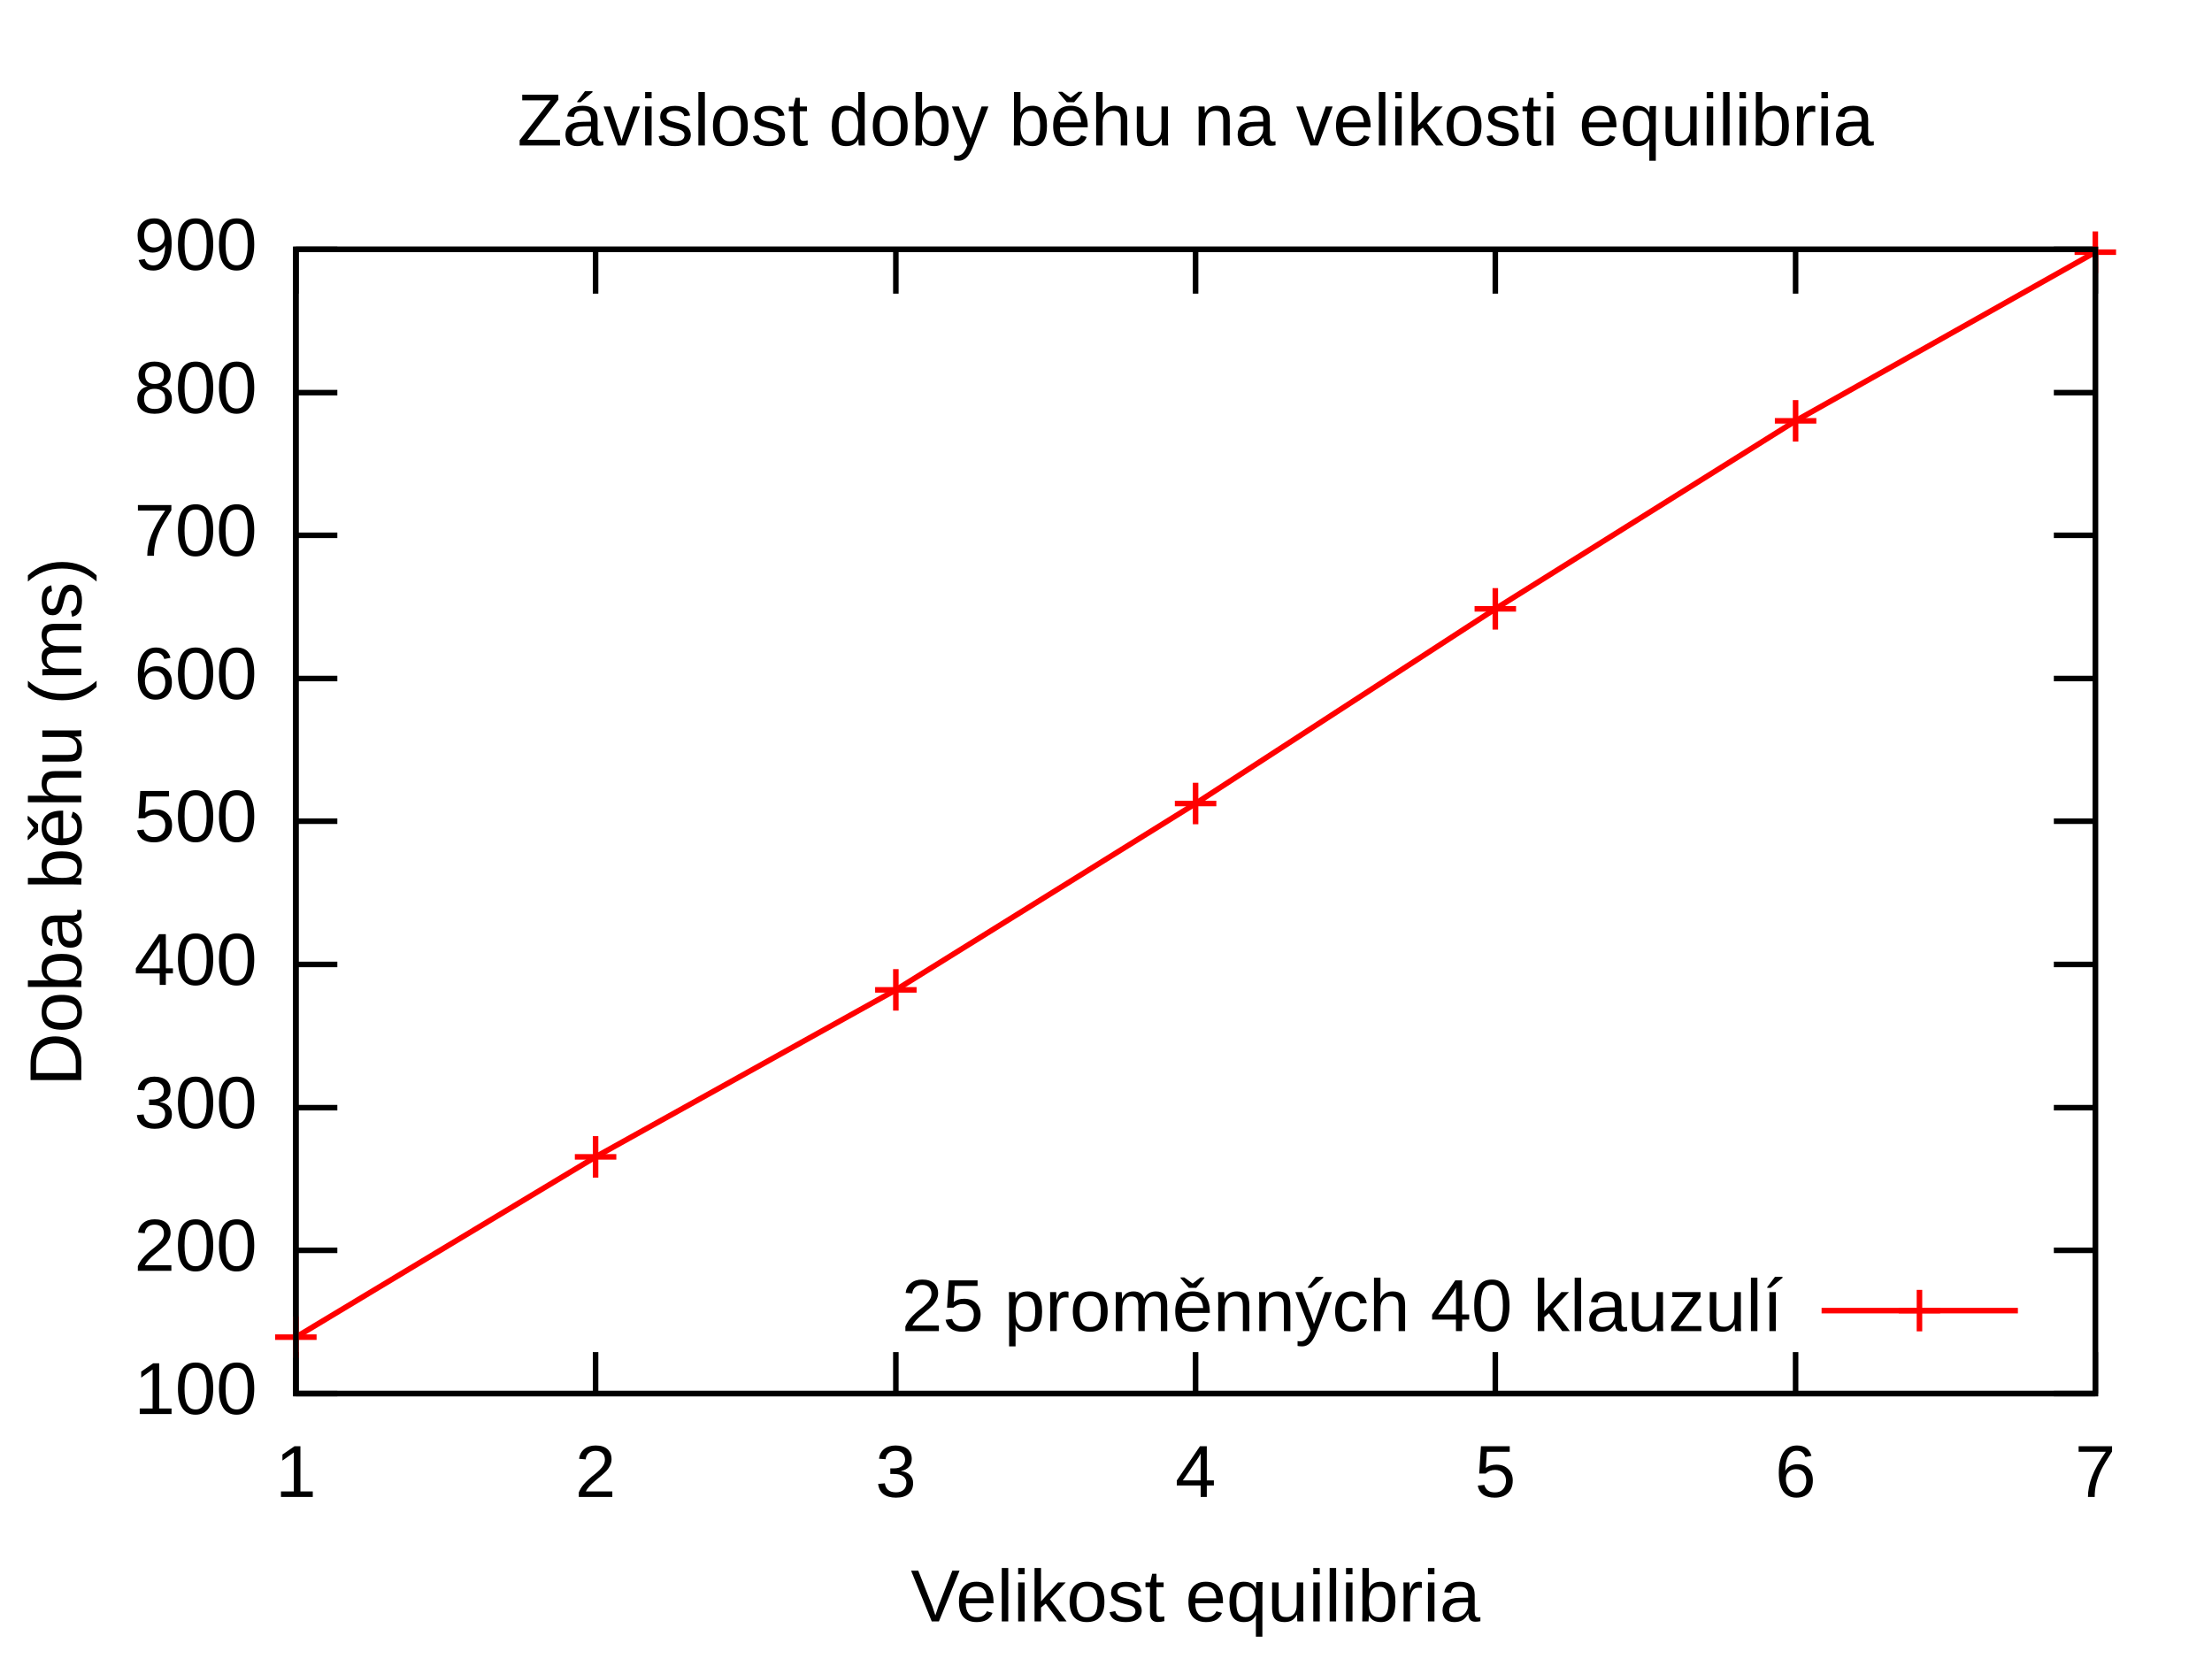
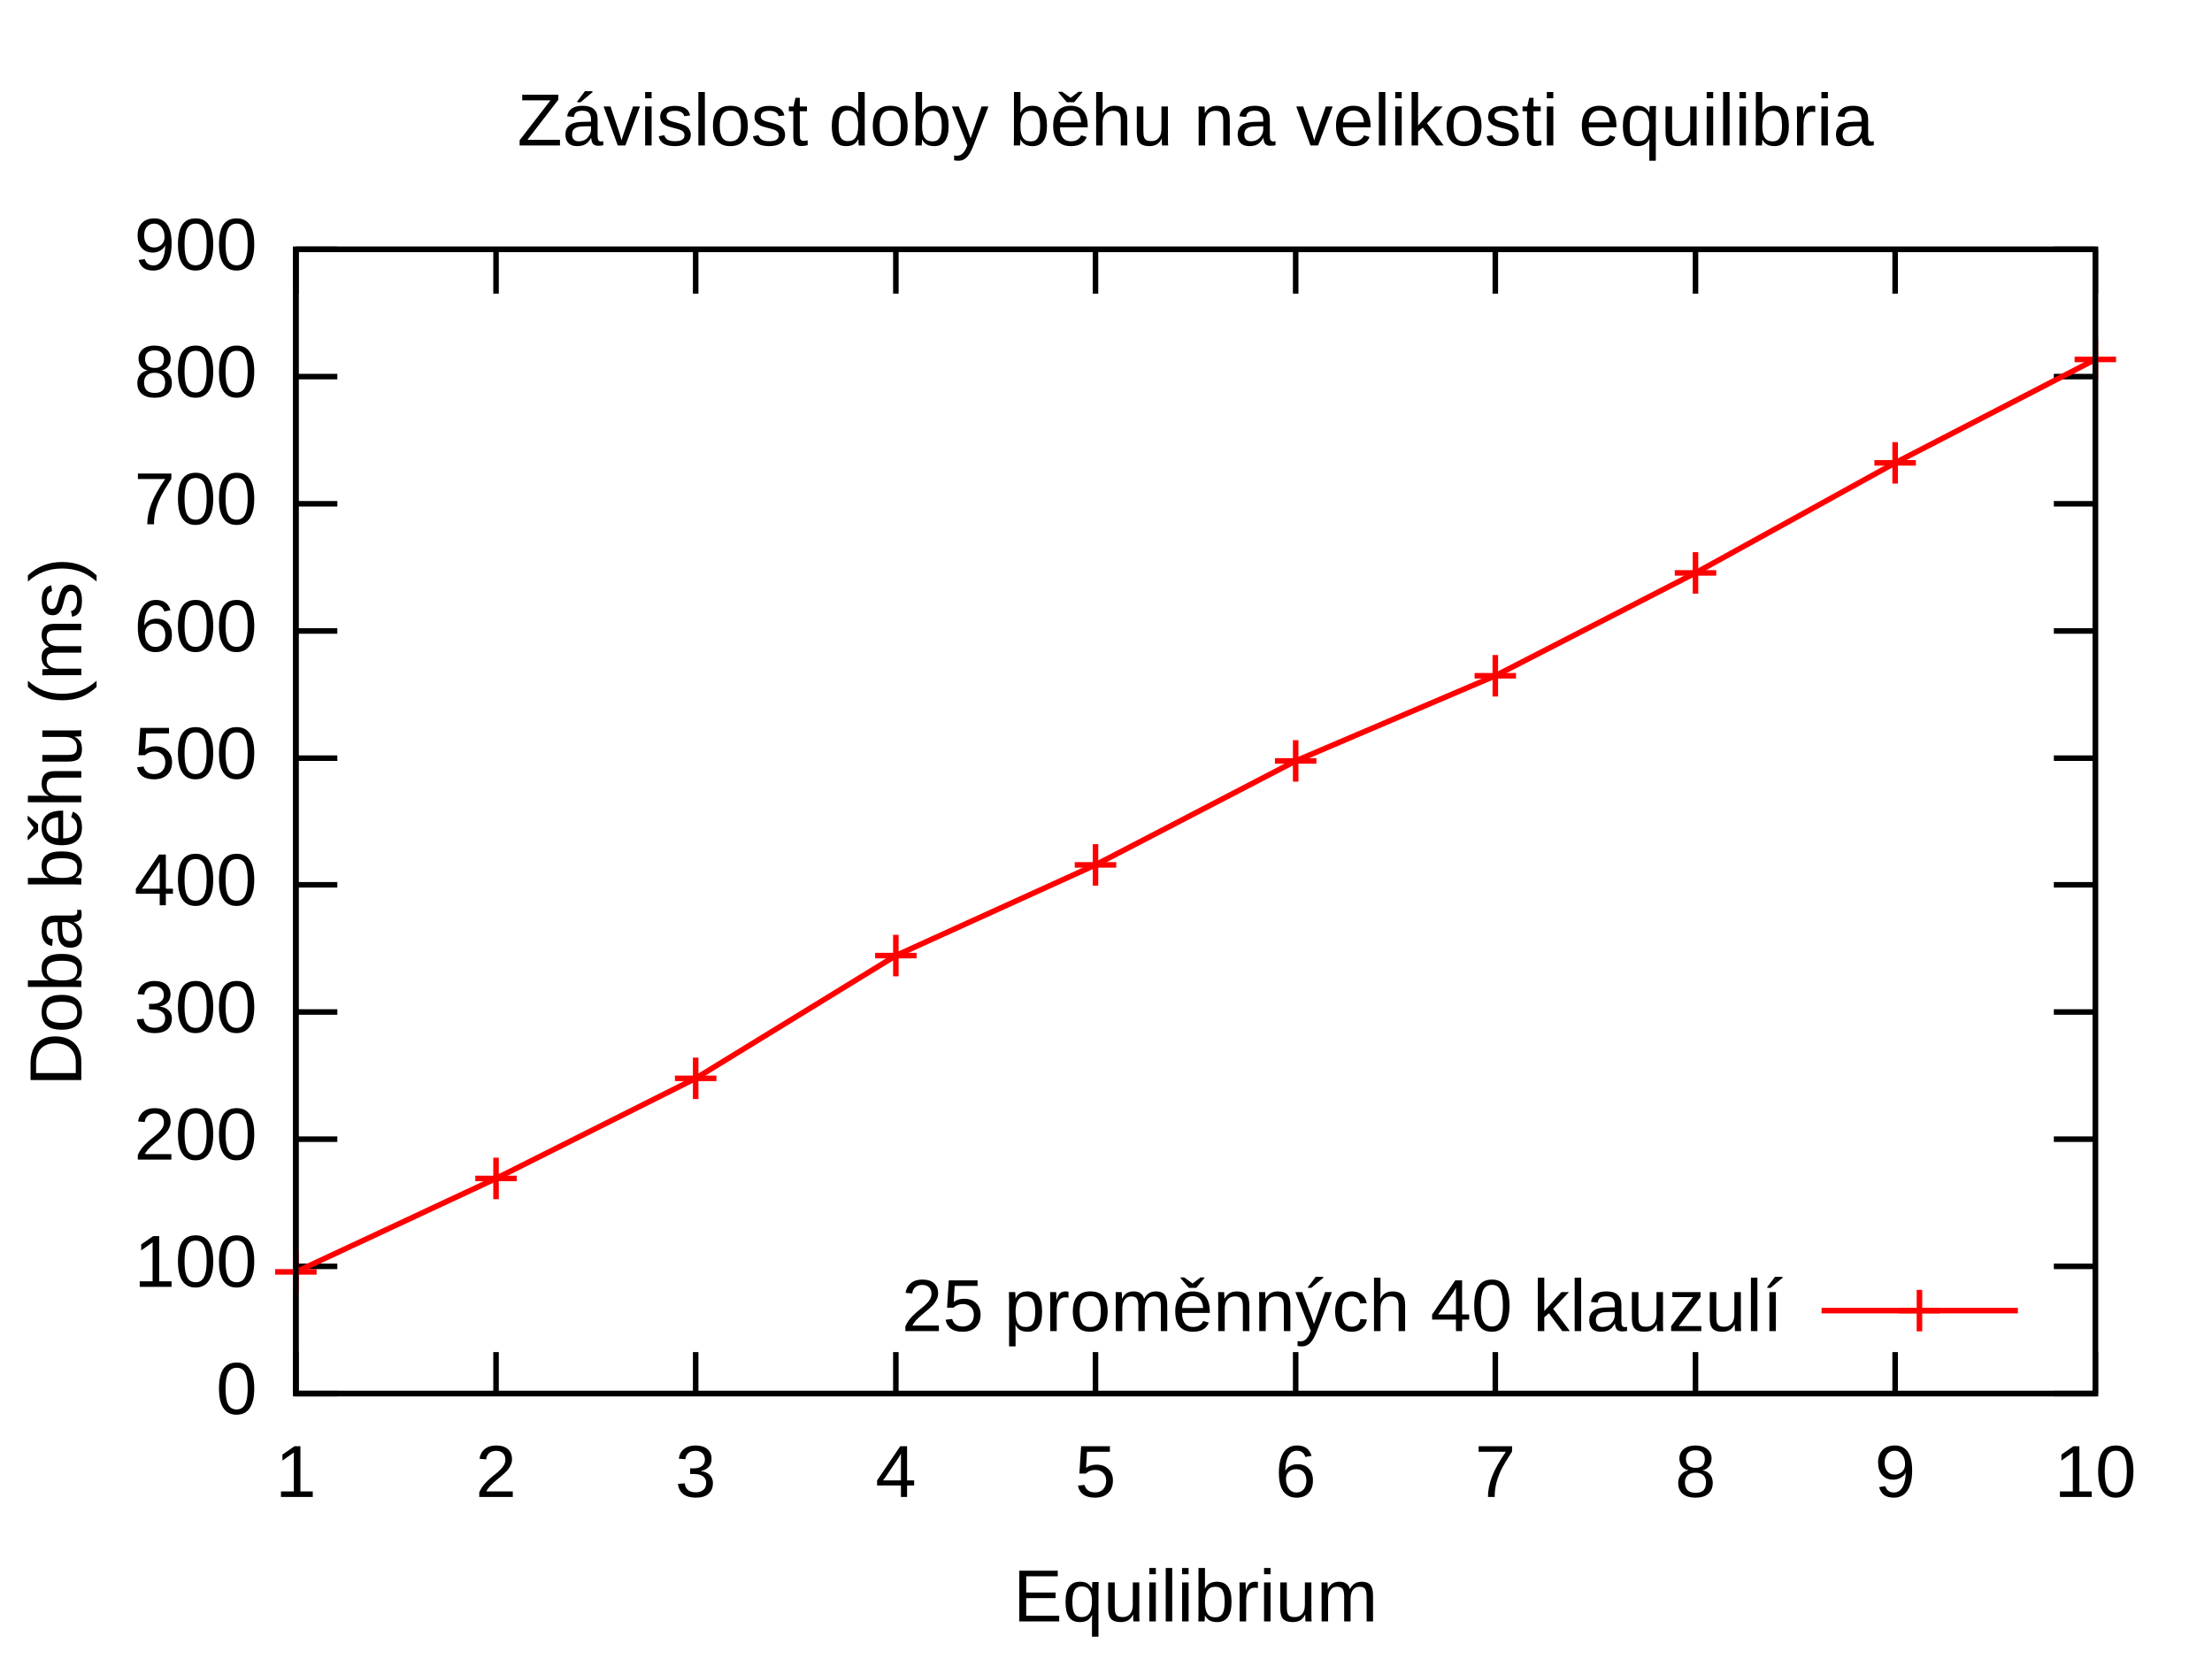
<svg xmlns="http://www.w3.org/2000/svg" xmlns:xlink="http://www.w3.org/1999/xlink" width="400" height="300" viewBox="0 0 400 300">
  <g id="gnuplot_canvas">
    <rect x="0" y="0" width="400" height="300" fill="none" />
    <defs>
      <circle id="gpDot" r="0.5" stroke-width="0.5" />
      <path id="gpPt0" stroke-width="0.267" stroke="currentColor" d="M-1,0 h2 M0,-1 v2" />
      <path id="gpPt1" stroke-width="0.267" stroke="currentColor" d="M-1,-1 L1,1 M1,-1 L-1,1" />
      <path id="gpPt2" stroke-width="0.267" stroke="currentColor" d="M-1,0 L1,0 M0,-1 L0,1 M-1,-1 L1,1 M-1,1 L1,-1" />
      <rect id="gpPt3" stroke-width="0.267" stroke="currentColor" x="-1" y="-1" width="2" height="2" />
      <rect id="gpPt4" stroke-width="0.267" stroke="currentColor" fill="currentColor" x="-1" y="-1" width="2" height="2" />
      <circle id="gpPt5" stroke-width="0.267" stroke="currentColor" cx="0" cy="0" r="1" />
      <use xlink:href="#gpPt5" id="gpPt6" fill="currentColor" stroke="none" />
      <path id="gpPt7" stroke-width="0.267" stroke="currentColor" d="M0,-1.33 L-1.33,0.67 L1.33,0.67 z" />
      <use xlink:href="#gpPt7" id="gpPt8" fill="currentColor" stroke="none" />
      <use xlink:href="#gpPt7" id="gpPt9" stroke="currentColor" transform="rotate(180)" />
      <use xlink:href="#gpPt9" id="gpPt10" fill="currentColor" stroke="none" />
      <use xlink:href="#gpPt3" id="gpPt11" stroke="currentColor" transform="rotate(45)" />
      <use xlink:href="#gpPt11" id="gpPt12" fill="currentColor" stroke="none" />
    </defs>
    <g style="fill:none; color:white; stroke:black; stroke-width:1.00; stroke-linecap:butt; stroke-linejoin:miter">
</g>
    <g style="fill:none; color:black; stroke:currentColor; stroke-width:1.00; stroke-linecap:butt; stroke-linejoin:miter">
      <path stroke="black" d="M53.5,252.0 L61.0,252.0 M378.9,252.0 L371.4,252.0  h0.01" />
      <g transform="translate(46.5,255.7)" style="stroke:none; fill:black; font-family:arial; font-size:10.00pt; text-anchor:end">
        <text>
+           <tspan>0</tspan>
+         </text>
+       </g>
+       <path stroke="black" d="M53.5,229.0 L61.0,229.0 M378.9,229.0 L371.4,229.0  h0.01" />
+       <g transform="translate(46.5,232.7)" style="stroke:none; fill:black; font-family:arial; font-size:10.00pt; text-anchor:end">
+         <text>
          <tspan>100</tspan>
        </text>
      </g>
-       <path stroke="black" d="M53.5,226.1 L61.0,226.1 M378.9,226.1 L371.4,226.1  h0.01" />
-       <g transform="translate(46.5,229.8)" style="stroke:none; fill:black; font-family:arial; font-size:10.00pt; text-anchor:end">
+       <path stroke="black" d="M53.5,206.0 L61.0,206.0 M378.9,206.0 L371.4,206.0  h0.01" />
+       <g transform="translate(46.5,209.7)" style="stroke:none; fill:black; font-family:arial; font-size:10.00pt; text-anchor:end">
        <text>
          <tspan>200</tspan>
        </text>
      </g>
-       <path stroke="black" d="M53.5,200.3 L61.0,200.3 M378.9,200.3 L371.4,200.3  h0.01" />
-       <g transform="translate(46.5,204.0)" style="stroke:none; fill:black; font-family:arial; font-size:10.00pt; text-anchor:end">
+       <path stroke="black" d="M53.5,183.0 L61.0,183.0 M378.9,183.0 L371.4,183.0  h0.01" />
+       <g transform="translate(46.5,186.7)" style="stroke:none; fill:black; font-family:arial; font-size:10.00pt; text-anchor:end">
        <text>
          <tspan>300</tspan>
        </text>
      </g>
-       <path stroke="black" d="M53.5,174.4 L61.0,174.4 M378.9,174.4 L371.4,174.4  h0.01" />
-       <g transform="translate(46.5,178.1)" style="stroke:none; fill:black; font-family:arial; font-size:10.00pt; text-anchor:end">
+       <path stroke="black" d="M53.5,160.0 L61.0,160.0 M378.9,160.0 L371.4,160.0  h0.01" />
+       <g transform="translate(46.5,163.7)" style="stroke:none; fill:black; font-family:arial; font-size:10.00pt; text-anchor:end">
        <text>
          <tspan>400</tspan>
        </text>
      </g>
-       <path stroke="black" d="M53.5,148.5 L61.0,148.5 M378.9,148.5 L371.4,148.5  h0.01" />
-       <g transform="translate(46.5,152.2)" style="stroke:none; fill:black; font-family:arial; font-size:10.00pt; text-anchor:end">
+       <path stroke="black" d="M53.5,137.1 L61.0,137.1 M378.9,137.1 L371.4,137.1  h0.01" />
+       <g transform="translate(46.5,140.8)" style="stroke:none; fill:black; font-family:arial; font-size:10.00pt; text-anchor:end">
        <text>
          <tspan>500</tspan>
        </text>
      </g>
-       <path stroke="black" d="M53.5,122.7 L61.0,122.7 M378.9,122.7 L371.4,122.7  h0.01" />
-       <g transform="translate(46.5,126.4)" style="stroke:none; fill:black; font-family:arial; font-size:10.00pt; text-anchor:end">
+       <path stroke="black" d="M53.5,114.1 L61.0,114.1 M378.9,114.1 L371.4,114.1  h0.01" />
+       <g transform="translate(46.5,117.8)" style="stroke:none; fill:black; font-family:arial; font-size:10.00pt; text-anchor:end">
        <text>
          <tspan>600</tspan>
        </text>
      </g>
-       <path stroke="black" d="M53.5,96.8 L61.0,96.8 M378.9,96.8 L371.4,96.8  h0.01" />
-       <g transform="translate(46.5,100.5)" style="stroke:none; fill:black; font-family:arial; font-size:10.00pt; text-anchor:end">
+       <path stroke="black" d="M53.5,91.1 L61.0,91.1 M378.9,91.1 L371.4,91.1  h0.01" />
+       <g transform="translate(46.5,94.8)" style="stroke:none; fill:black; font-family:arial; font-size:10.00pt; text-anchor:end">
        <text>
          <tspan>700</tspan>
        </text>
      </g>
-       <path stroke="black" d="M53.5,71.0 L61.0,71.0 M378.9,71.0 L371.4,71.0  h0.01" />
-       <g transform="translate(46.5,74.7)" style="stroke:none; fill:black; font-family:arial; font-size:10.00pt; text-anchor:end">
+       <path stroke="black" d="M53.5,68.1 L61.0,68.1 M378.9,68.1 L371.4,68.1  h0.01" />
+       <g transform="translate(46.5,71.8)" style="stroke:none; fill:black; font-family:arial; font-size:10.00pt; text-anchor:end">
        <text>
          <tspan>800</tspan>
        </text>
      </g>
      <path stroke="black" d="M53.5,45.1 L61.0,45.1 M378.9,45.1 L371.4,45.1  h0.01" />
      <g transform="translate(46.5,48.8)" style="stroke:none; fill:black; font-family:arial; font-size:10.00pt; text-anchor:end">
        <text>
          <tspan>900</tspan>
        </text>
      </g>
      <path stroke="black" d="M53.5,252.0 L53.5,244.5 M53.5,45.1 L53.5,52.6  h0.01" />
      <g transform="translate(53.5,270.7)" style="stroke:none; fill:black; font-family:arial; font-size:10.00pt; text-anchor:middle">
        <text>
          <tspan>1</tspan>
        </text>
      </g>
-       <path stroke="black" d="M107.7,252.0 L107.7,244.5 M107.7,45.1 L107.7,52.6  h0.01" />
-       <g transform="translate(107.7,270.7)" style="stroke:none; fill:black; font-family:arial; font-size:10.00pt; text-anchor:middle">
+       <path stroke="black" d="M89.7,252.0 L89.7,244.5 M89.7,45.1 L89.7,52.6  h0.01" />
+       <g transform="translate(89.7,270.7)" style="stroke:none; fill:black; font-family:arial; font-size:10.00pt; text-anchor:middle">
        <text>
          <tspan>2</tspan>
+         </text>
+       </g>
+       <path stroke="black" d="M125.8,252.0 L125.8,244.5 M125.8,45.1 L125.8,52.6  h0.01" />
+       <g transform="translate(125.8,270.7)" style="stroke:none; fill:black; font-family:arial; font-size:10.00pt; text-anchor:middle">
+         <text>
+           <tspan>3</tspan>
        </text>
      </g>
      <path stroke="black" d="M162.0,252.0 L162.0,244.5 M162.0,45.1 L162.0,52.6  h0.01" />
      <g transform="translate(162.0,270.7)" style="stroke:none; fill:black; font-family:arial; font-size:10.00pt; text-anchor:middle">
        <text>
-           <tspan>3</tspan>
+           <tspan>4</tspan>
        </text>
      </g>
-       <path stroke="black" d="M216.2,252.0 L216.2,244.5 M216.2,45.1 L216.2,52.6  h0.01" />
-       <g transform="translate(216.2,270.7)" style="stroke:none; fill:black; font-family:arial; font-size:10.00pt; text-anchor:middle">
+       <path stroke="black" d="M198.1,252.0 L198.1,244.5 M198.1,45.1 L198.1,52.6  h0.01" />
+       <g transform="translate(198.1,270.7)" style="stroke:none; fill:black; font-family:arial; font-size:10.00pt; text-anchor:middle">
        <text>
-           <tspan>4</tspan>
+           <tspan>5</tspan>
+         </text>
+       </g>
+       <path stroke="black" d="M234.3,252.0 L234.3,244.5 M234.3,45.1 L234.3,52.6  h0.01" />
+       <g transform="translate(234.3,270.7)" style="stroke:none; fill:black; font-family:arial; font-size:10.00pt; text-anchor:middle">
+         <text>
+           <tspan>6</tspan>
        </text>
      </g>
      <path stroke="black" d="M270.4,252.0 L270.4,244.5 M270.4,45.1 L270.4,52.6  h0.01" />
      <g transform="translate(270.4,270.7)" style="stroke:none; fill:black; font-family:arial; font-size:10.00pt; text-anchor:middle">
        <text>
-           <tspan>5</tspan>
+           <tspan>7</tspan>
        </text>
      </g>
-       <path stroke="black" d="M324.7,252.0 L324.7,244.5 M324.7,45.1 L324.7,52.6  h0.01" />
-       <g transform="translate(324.7,270.7)" style="stroke:none; fill:black; font-family:arial; font-size:10.00pt; text-anchor:middle">
+       <path stroke="black" d="M306.6,252.0 L306.6,244.5 M306.6,45.1 L306.6,52.6  h0.01" />
+       <g transform="translate(306.6,270.7)" style="stroke:none; fill:black; font-family:arial; font-size:10.00pt; text-anchor:middle">
        <text>
-           <tspan>6</tspan>
+           <tspan>8</tspan>
+         </text>
+       </g>
+       <path stroke="black" d="M342.7,252.0 L342.7,244.5 M342.7,45.1 L342.7,52.6  h0.01" />
+       <g transform="translate(342.7,270.7)" style="stroke:none; fill:black; font-family:arial; font-size:10.00pt; text-anchor:middle">
+         <text>
+           <tspan>9</tspan>
        </text>
      </g>
      <path stroke="black" d="M378.9,252.0 L378.9,244.5 M378.9,45.1 L378.9,52.6  h0.01" />
      <g transform="translate(378.9,270.7)" style="stroke:none; fill:black; font-family:arial; font-size:10.00pt; text-anchor:middle">
        <text>
-           <tspan>7</tspan>
+           <tspan>10</tspan>
        </text>
      </g>
      <path stroke="black" d="M53.5,45.1 L53.5,252.0 L378.9,252.0 L378.9,45.1 L53.5,45.1 Z  h0.01" />
      <g transform="translate(14.7,148.6) rotate(270)" style="stroke:none; fill:black; font-family:arial; font-size:10.00pt; text-anchor:middle">
        <text>
          <tspan>Doba běhu (ms)</tspan>
        </text>
      </g>
      <g transform="translate(216.2,293.2)" style="stroke:none; fill:black; font-family:arial; font-size:10.00pt; text-anchor:middle">
        <text>
-           <tspan>Velikost equilibria</tspan>
+           <tspan>Equilibrium</tspan>
        </text>
      </g>
      <g transform="translate(216.2,26.3)" style="stroke:none; fill:black; font-family:arial; font-size:10.00pt; text-anchor:middle">
        <text>
          <tspan>Závislost doby běhu na velikosti equilibria</tspan>
        </text>
      </g>
    </g>
    <g id="gnuplot_plot_1">
      <g style="fill:none; color:red; stroke:currentColor; stroke-width:1.00; stroke-linecap:butt; stroke-linejoin:miter">
        <g transform="translate(322.4,240.7)" style="stroke:none; fill:black; font-family:arial; font-size:10.00pt; text-anchor:end">
          <text>
            <tspan>25 proměnných 40 klauzulí</tspan>
          </text>
        </g>
-         <path d="M329.4,237.0 L364.9,237.0 M53.5,241.8 L107.7,209.2 L162.0,179.0 L216.2,145.3 L270.4,110.1 L324.7,76.1    L378.9,45.6  h0.01" />
-         <use xlink:href="#gpPt0" transform="translate(53.5,241.8) scale(3.75)" />
-         <use xlink:href="#gpPt0" transform="translate(107.7,209.2) scale(3.75)" />
-         <use xlink:href="#gpPt0" transform="translate(162.0,179.0) scale(3.75)" />
-         <use xlink:href="#gpPt0" transform="translate(216.2,145.3) scale(3.75)" />
-         <use xlink:href="#gpPt0" transform="translate(270.4,110.1) scale(3.75)" />
-         <use xlink:href="#gpPt0" transform="translate(324.7,76.1) scale(3.75)" />
-         <use xlink:href="#gpPt0" transform="translate(378.9,45.6) scale(3.75)" />
+         <path d="M329.4,237.0 L364.9,237.0 M53.5,230.0 L89.7,213.1 L125.8,195.0 L162.0,172.8 L198.1,156.4 L234.3,137.6    L270.4,122.2 L306.6,103.6 L342.7,83.7 L378.9,65.0  h0.01" />
+         <use xlink:href="#gpPt0" transform="translate(53.5,230.0) scale(3.75)" />
+         <use xlink:href="#gpPt0" transform="translate(89.7,213.1) scale(3.75)" />
+         <use xlink:href="#gpPt0" transform="translate(125.8,195.0) scale(3.75)" />
+         <use xlink:href="#gpPt0" transform="translate(162.0,172.8) scale(3.75)" />
+         <use xlink:href="#gpPt0" transform="translate(198.1,156.4) scale(3.75)" />
+         <use xlink:href="#gpPt0" transform="translate(234.3,137.6) scale(3.75)" />
+         <use xlink:href="#gpPt0" transform="translate(270.4,122.2) scale(3.75)" />
+         <use xlink:href="#gpPt0" transform="translate(306.6,103.6) scale(3.75)" />
+         <use xlink:href="#gpPt0" transform="translate(342.7,83.7) scale(3.75)" />
+         <use xlink:href="#gpPt0" transform="translate(378.9,65.0) scale(3.75)" />
        <use xlink:href="#gpPt0" transform="translate(347.1,237.0) scale(3.75)" />
      </g>
    </g>
    <g style="fill:none; color:black; stroke:currentColor; stroke-width:1.00; stroke-linecap:butt; stroke-linejoin:miter">
      <path stroke="black" d="M53.5,45.1 L53.5,252.0 L378.9,252.0 L378.9,45.1 L53.5,45.1 Z  h0.01" />
    </g>
  </g>
</svg>
